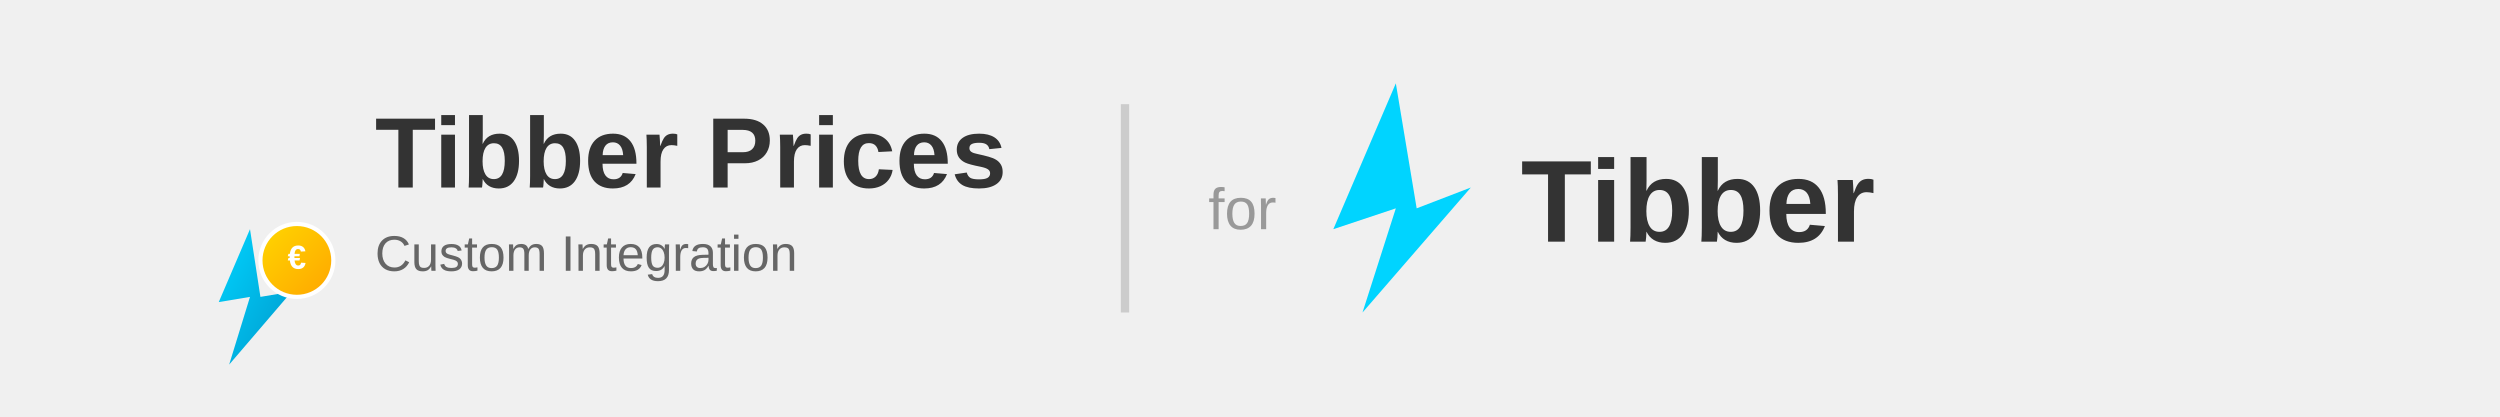
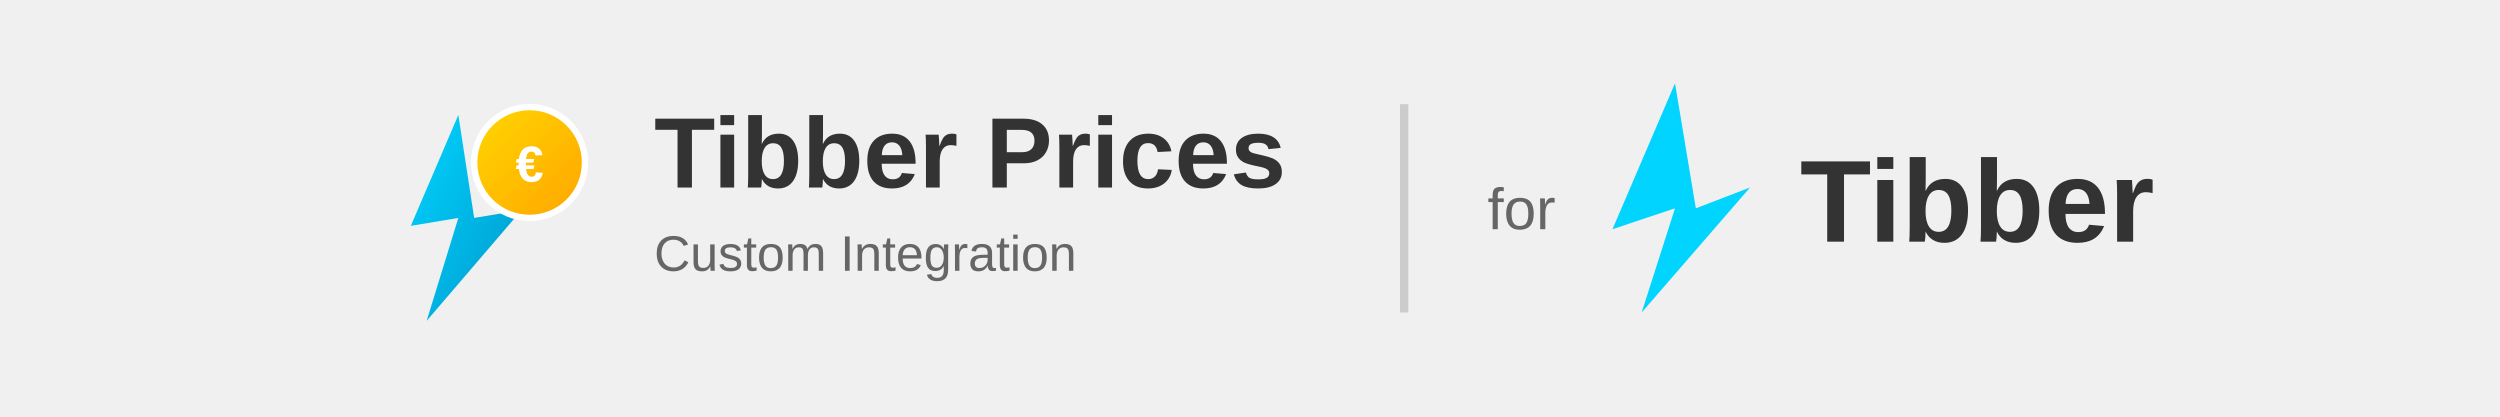
<svg xmlns="http://www.w3.org/2000/svg" viewBox="0 0 600 100">
  <rect width="600" height="100" fill="transparent" />
  <defs>
    <linearGradient id="boltGrad" x1="0%" y1="0%" x2="100%" y2="100%">
      <stop offset="0%" style="stop-color:#00D4FF;stop-opacity:1" />
      <stop offset="100%" style="stop-color:#0099CC;stop-opacity:1" />
    </linearGradient>
    <linearGradient id="priceGrad" x1="0%" y1="0%" x2="100%" y2="100%">
      <stop offset="0%" style="stop-color:#FFD700;stop-opacity:1" />
      <stop offset="100%" style="stop-color:#FFA500;stop-opacity:1" />
    </linearGradient>
  </defs>
-   <g transform="translate(35, 50) scale(0.25)">
-     <path d="M 100 20 L 70 90 L 100 85 L 80 150 L 140 80 L 110 85 Z" fill="url(#boltGrad)" stroke="none" />
-     <circle cx="145" cy="50" r="35" fill="url(#priceGrad)" stroke="white" stroke-width="4" />
-     <text x="145" y="58" font-family="Arial, sans-serif" font-size="32" font-weight="bold" fill="white" text-anchor="middle">€</text>
+   <g transform="translate(67, 0)">
+     <g transform="translate(5, 20) scale(0.38)">
+       <path d="M 100 20 L 70 90 L 100 85 L 80 150 L 140 80 L 110 85 Z" fill="url(#boltGrad)" stroke="none" />
+       <circle cx="145" cy="50" r="35" fill="url(#priceGrad)" stroke="white" stroke-width="4" />
+       <text x="145" y="53" font-family="Arial, sans-serif" font-size="32" font-weight="bold" fill="white" text-anchor="middle" dominant-baseline="middle">€</text>
+     </g>
+     <text x="90" y="45" font-family="Arial, sans-serif" font-size="24" font-weight="700" fill="#333333">Tibber Prices</text>
+     <text x="90" y="65" font-family="Arial, sans-serif" font-size="12" font-weight="normal" fill="#666666">Custom Integration</text>
+     <line x1="270" y1="25" x2="270" y2="75" stroke="#CCCCCC" stroke-width="2" />
+     <text x="290" y="55" font-family="Arial, sans-serif" font-size="14" font-weight="normal" fill="#666666">for</text>
+     <g transform="translate(335, 50)">
+       <path d="M 0 -30 L -15 5 L 0 0 L -8 25 L 18 -5 L 5 0 Z" fill="#00D4FF" stroke="none" />
+     </g>
+     <text x="365" y="58" font-family="Arial, sans-serif" font-size="28" font-weight="bold" fill="#333333">Tibber</text>
  </g>
-   <text x="90" y="45" font-family="Arial, sans-serif" font-size="24" font-weight="700" fill="#333333">Tibber Prices</text>
-   <text x="90" y="65" font-family="Arial, sans-serif" font-size="12" font-weight="normal" fill="#666666">Custom Integration</text>
-   <line x1="270" y1="25" x2="270" y2="75" stroke="#CCCCCC" stroke-width="2" />
-   <text x="290" y="55" font-family="Arial, sans-serif" font-size="14" font-weight="normal" fill="#999999">for</text>
-   <g transform="translate(335, 50)">
-     <path d="M 0 -30 L -15 5 L 0 0 L -8 25 L 18 -5 L 5 0 Z" fill="#00D4FF" stroke="none" />
-   </g>
-   <text x="365" y="58" font-family="Arial, sans-serif" font-size="28" font-weight="bold" fill="#333333">Tibber</text>
</svg>
